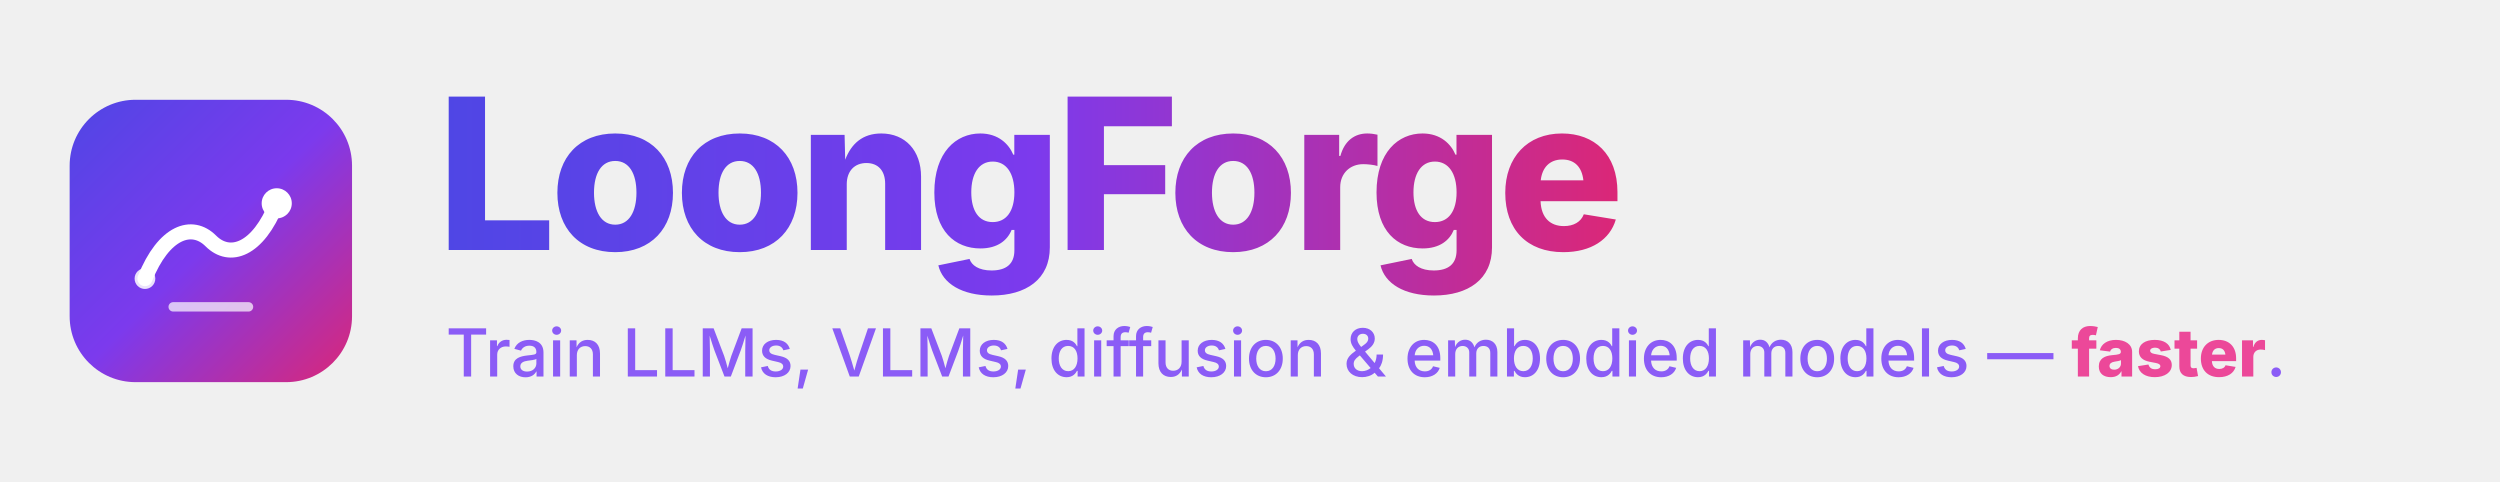
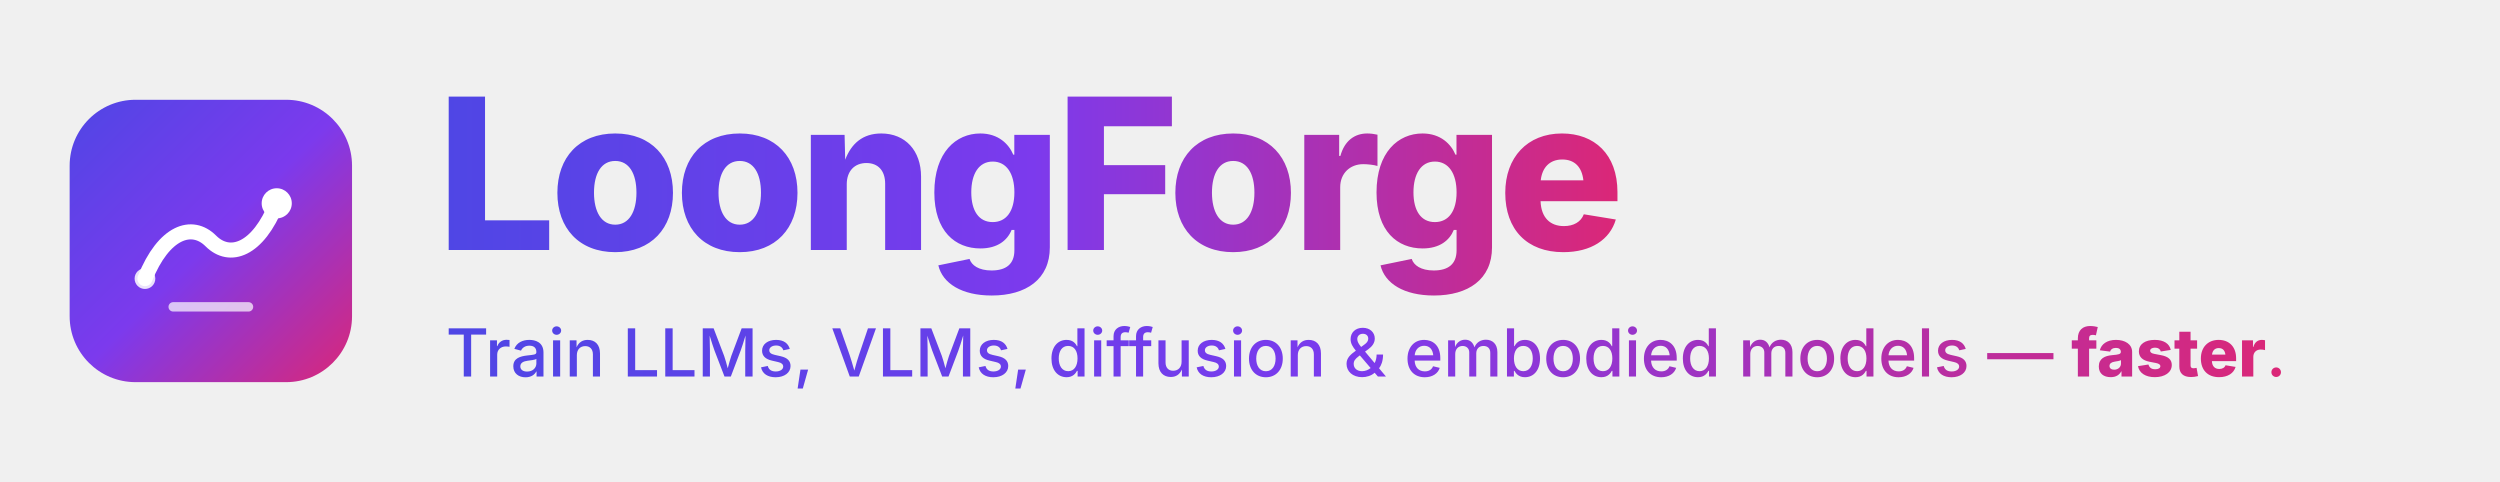
<svg xmlns="http://www.w3.org/2000/svg" viewBox="0 0 830 160" width="830" height="160" role="img" aria-label="LoongForge — Train LLMs, VLMs, diffusion and embodied models, faster.">
  <defs>
    <linearGradient id="lf-icon" x1="0" y1="0" x2="1" y2="1">
      <stop offset="0%" stop-color="#4F46E5" />
      <stop offset="50%" stop-color="#7C3AED" />
      <stop offset="100%" stop-color="#DB2777" />
    </linearGradient>
    <linearGradient id="lf-text" x1="0" y1="0" x2="1" y2="0">
      <stop offset="0%" stop-color="#4F46E5" />
      <stop offset="50%" stop-color="#7C3AED" />
      <stop offset="100%" stop-color="#DB2777" />
    </linearGradient>
  </defs>
  <g transform="translate(20,30) scale(1.5625)">
    <rect x="2" y="2" width="60" height="60" rx="14" fill="url(#lf-icon)" />
    <path d="M18 40 C 22 30, 28 28, 32 32 C 36 36, 42 34, 46 24" stroke="#fff" stroke-width="3.2" stroke-linecap="round" fill="none" />
    <circle cx="46" cy="24" r="3.2" fill="#fff" />
    <circle cx="18" cy="40" r="2.2" fill="#fff" opacity="0.85" />
    <path d="M24 46 L40 46" stroke="#fff" stroke-width="2" stroke-linecap="round" opacity="0.7" />
  </g>
  <text x="145" y="83" font-family="'Inter','Helvetica Neue','PingFang SC','Microsoft YaHei',Arial,sans-serif" font-weight="800" font-size="70" letter-spacing="-2" fill="url(#lf-text)">LoongForge</text>
-   <text x="148" y="125" font-family="'Inter','Helvetica Neue','PingFang SC','Microsoft YaHei',Arial,sans-serif" font-weight="500" font-size="22" fill="#8B5CF6">Train LLMs, VLMs, diffusion &amp; embodied models — <tspan font-weight="800" fill="#EC4899">faster</tspan>.</text>
+   <text x="148" y="125" font-family="'Inter','Helvetica Neue','PingFang SC','Microsoft YaHei',Arial,sans-serif" font-weight="500" font-size="22" fill="url(#lf-text)">Train LLMs, VLMs, diffusion &amp; embodied models — <tspan font-weight="800">faster</tspan>.</text>
</svg>
